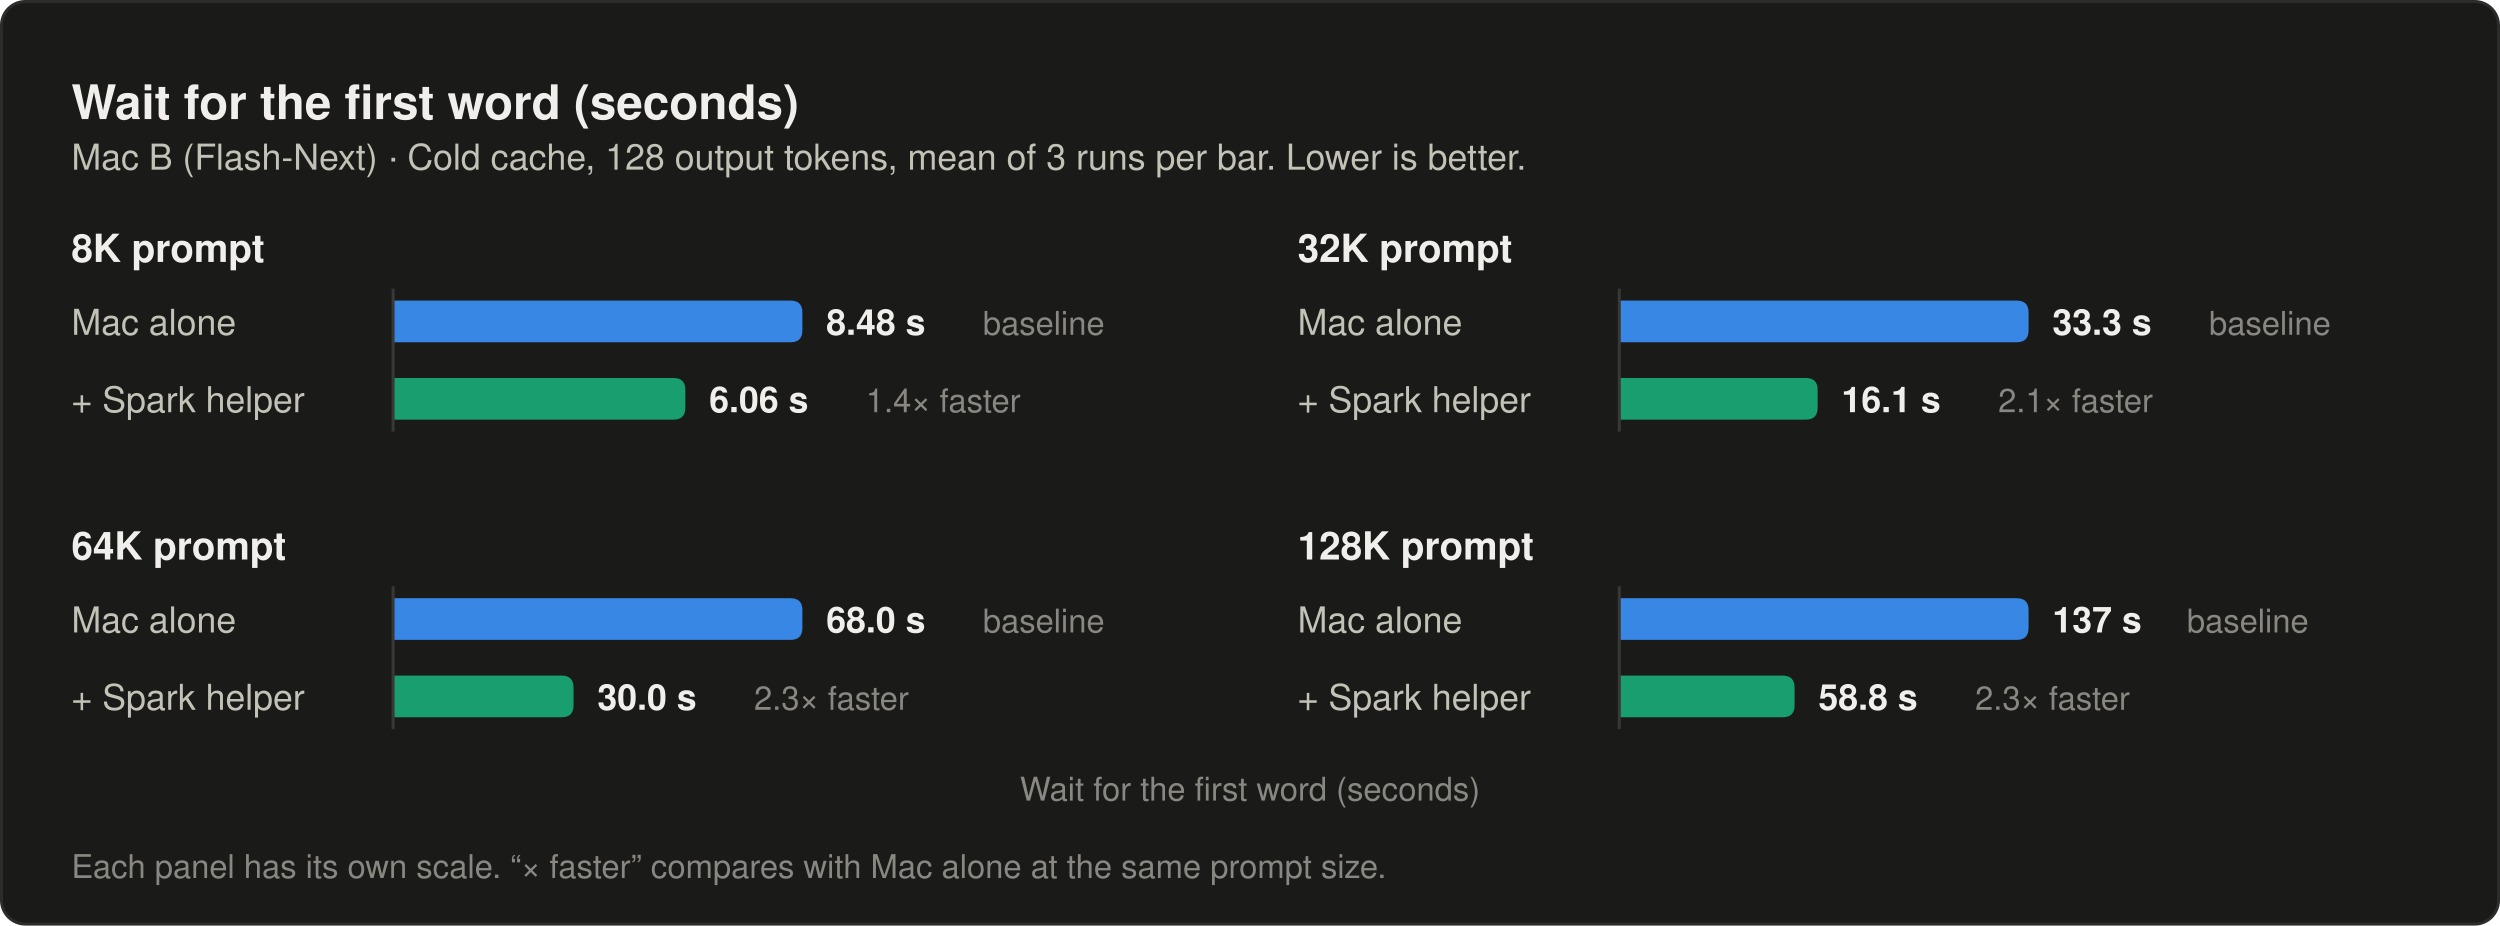
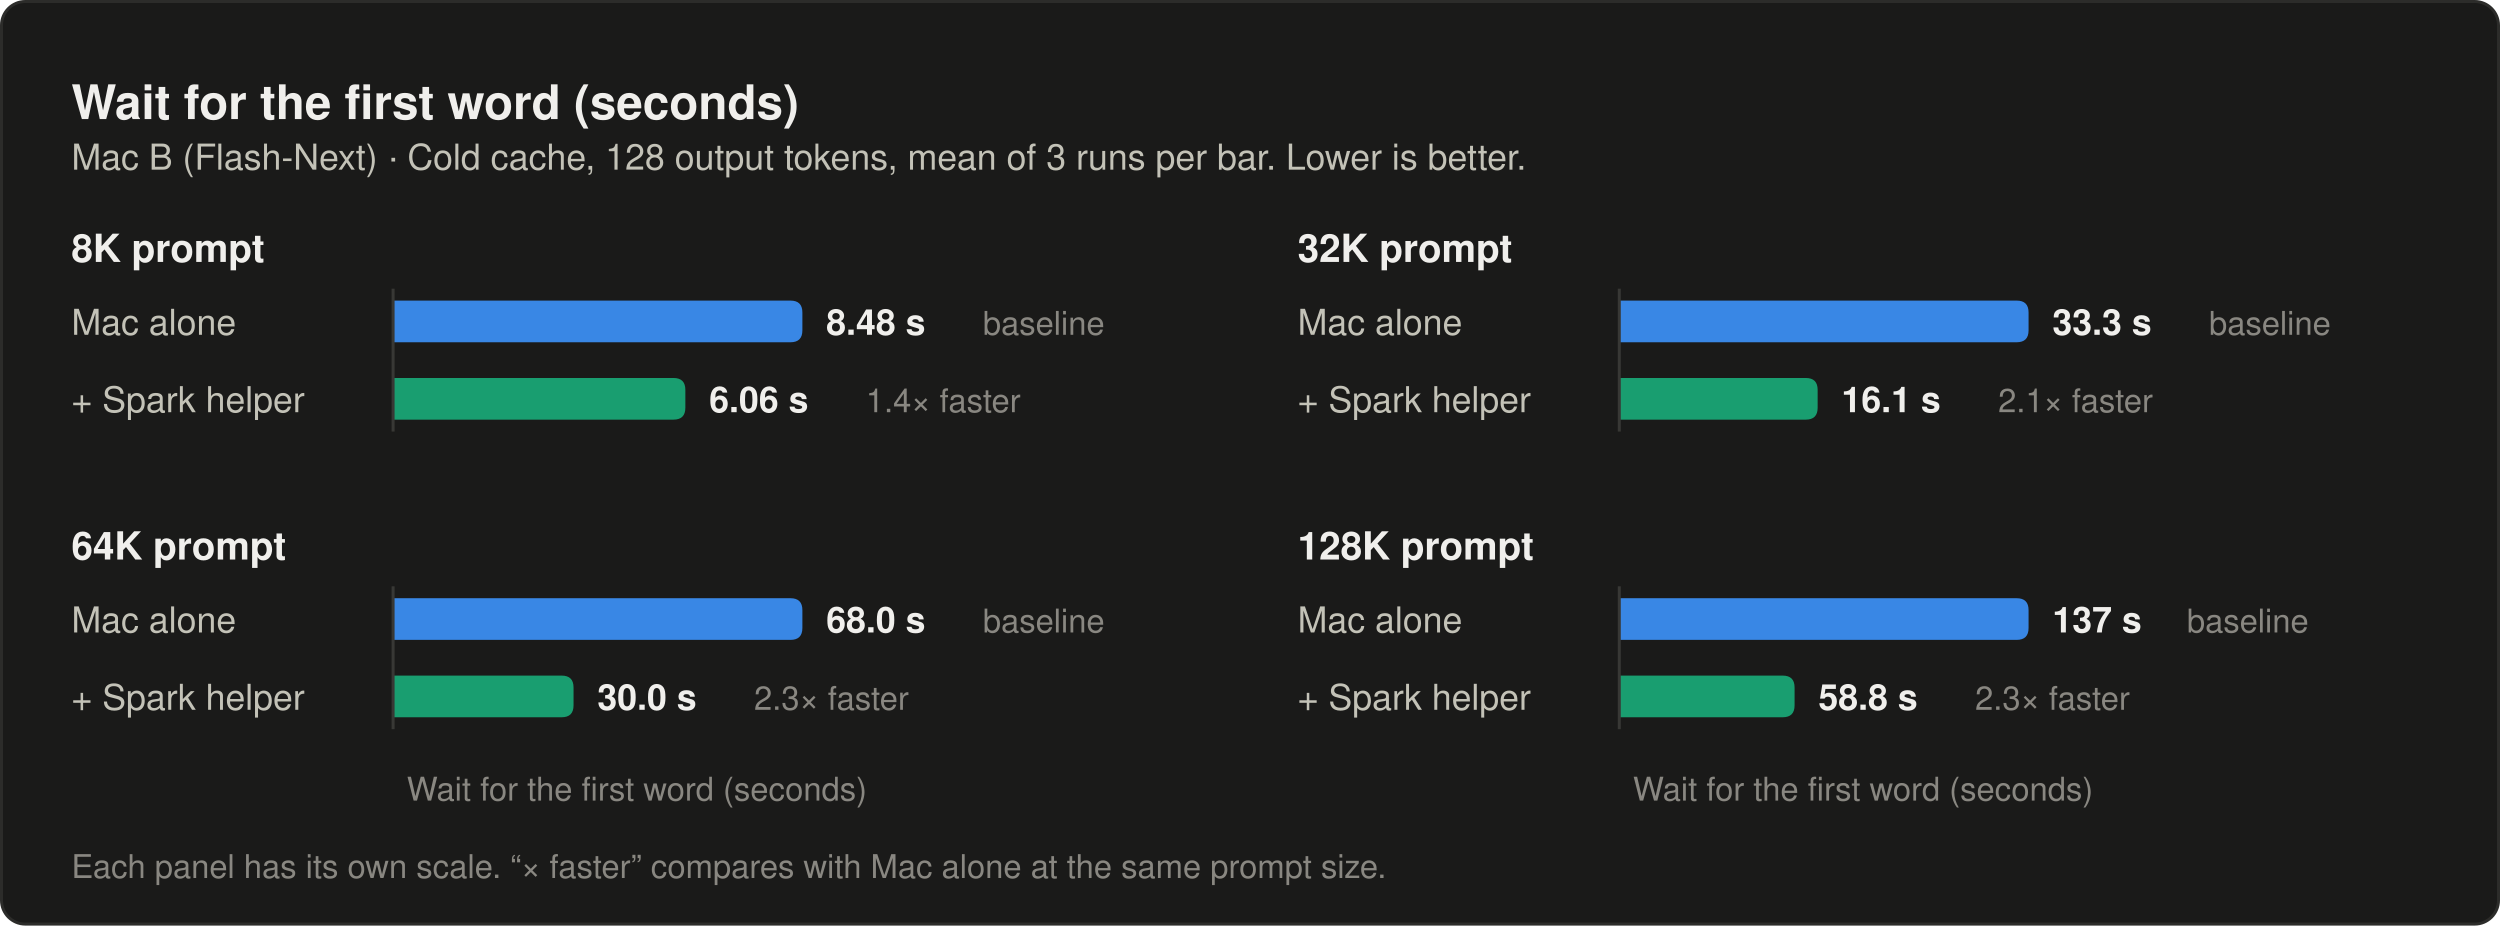
- <svg xmlns="http://www.w3.org/2000/svg" width="840" height="311" viewBox="0 0 840 311" role="img" aria-label="Wait for the first word (seconds) Mac B (Flash-Next) · Cold cache, 128 output tokens, mean of 3 runs per bar. Lower is better." font-family="system-ui, -apple-system, 'Segoe UI', Helvetica, Arial, sans-serif">
+ <svg xmlns="http://www.w3.org/2000/svg" width="840" height="311" viewBox="0 0 840 311" role="img" aria-label="Wait for the first word (seconds) Mac B (Flash-Next) · Cold cache, 128 output tokens, mean of 3 runs per bar. Lower is better." font-family="system-ui, -apple-system, 'Segoe UI', Helvetica, Arial, sans-serif" data-x-scale="linear" data-y-scale="linear">
  <rect x="0.5" y="0.5" width="839" height="310" fill="#1a1a19" rx="8" stroke="#2c2c2a" stroke-width="1" />
  <text x="24" y="40" font-size="16" fill="#f0efec" font-weight="600">Wait for the first word (seconds)</text>
  <text x="24" y="57" font-size="12" fill="#c3c2b7">Mac B (Flash-Next) · Cold cache, 128 output tokens, mean of 3 runs per bar. Lower is better.</text>
  <text x="24" y="88" font-size="13" fill="#f0efec" font-weight="600">8K prompt</text>
  <text x="24" y="112.5" font-size="12" fill="#c3c2b7">Mac alone</text>
  <path d="M132.08,101 H265.6 Q269.6,101 269.6,105 V111 Q269.6,115 265.6,115 H132.08 Z" fill="#3987e5" />
  <text x="277.6" y="112.5" font-size="12" fill="#f0efec" font-weight="600">8.48 s</text>
  <text x="330.24" y="112.5" font-size="11" fill="#898781">baseline</text>
  <text x="24" y="138.5" font-size="12" fill="#c3c2b7">+ Spark helper</text>
  <path d="M132.08,127 H226.28 Q230.28,127 230.28,131 V137 Q230.28,141 226.28,141 H132.08 Z" fill="#199e70" />
  <text x="238.28" y="138.5" font-size="12" fill="#f0efec" font-weight="600">6.06 s</text>
  <text x="290.92" y="138.5" font-size="11" fill="#898781">1.4× faster</text>
  <line x1="132.08" y1="97" x2="132.08" y2="145" stroke="#383835" stroke-width="1" />
  <text x="436" y="88" font-size="13" fill="#f0efec" font-weight="600">32K prompt</text>
  <text x="436" y="112.5" font-size="12" fill="#c3c2b7">Mac alone</text>
  <path d="M544.08,101 H677.6 Q681.6,101 681.6,105 V111 Q681.6,115 677.6,115 H544.08 Z" fill="#3987e5" />
  <text x="689.6" y="112.5" font-size="12" fill="#f0efec" font-weight="600">33.3 s</text>
  <text x="742.24" y="112.5" font-size="11" fill="#898781">baseline</text>
  <text x="436" y="138.5" font-size="12" fill="#c3c2b7">+ Spark helper</text>
  <path d="M544.08,127 H606.73 Q610.73,127 610.73,131 V137 Q610.73,141 606.73,141 H544.08 Z" fill="#199e70" />
  <text x="618.73" y="138.5" font-size="12" fill="#f0efec" font-weight="600">16.1 s</text>
  <text x="671.37" y="138.5" font-size="11" fill="#898781">2.1× faster</text>
  <line x1="544.08" y1="97" x2="544.08" y2="145" stroke="#383835" stroke-width="1" />
  <text x="24" y="188" font-size="13" fill="#f0efec" font-weight="600">64K prompt</text>
  <text x="24" y="212.5" font-size="12" fill="#c3c2b7">Mac alone</text>
  <path d="M132.08,201 H265.6 Q269.6,201 269.6,205 V211 Q269.6,215 265.6,215 H132.08 Z" fill="#3987e5" />
  <text x="277.6" y="212.5" font-size="12" fill="#f0efec" font-weight="600">68.0 s</text>
  <text x="330.24" y="212.5" font-size="11" fill="#898781">baseline</text>
  <text x="24" y="238.5" font-size="12" fill="#c3c2b7">+ Spark helper</text>
  <path d="M132.08,227 H188.71 Q192.71,227 192.71,231 V237 Q192.71,241 188.71,241 H132.08 Z" fill="#199e70" />
  <text x="200.71" y="238.5" font-size="12" fill="#f0efec" font-weight="600">30.0 s</text>
  <text x="253.35" y="238.5" font-size="11" fill="#898781">2.3× faster</text>
  <line x1="132.08" y1="197" x2="132.08" y2="245" stroke="#383835" stroke-width="1" />
  <text x="436" y="188" font-size="13" fill="#f0efec" font-weight="600">128K prompt</text>
  <text x="436" y="212.5" font-size="12" fill="#c3c2b7">Mac alone</text>
  <path d="M544.08,201 H677.6 Q681.6,201 681.6,205 V211 Q681.6,215 677.6,215 H544.08 Z" fill="#3987e5" />
  <text x="689.6" y="212.5" font-size="12" fill="#f0efec" font-weight="600">137 s</text>
  <text x="734.8" y="212.5" font-size="11" fill="#898781">baseline</text>
  <text x="436" y="238.5" font-size="12" fill="#c3c2b7">+ Spark helper</text>
  <path d="M544.08,227 H598.98 Q602.98,227 602.98,231 V237 Q602.98,241 598.98,241 H544.08 Z" fill="#199e70" />
  <text x="610.98" y="238.5" font-size="12" fill="#f0efec" font-weight="600">58.8 s</text>
  <text x="663.62" y="238.5" font-size="11" fill="#898781">2.3× faster</text>
  <line x1="544.08" y1="197" x2="544.08" y2="245" stroke="#383835" stroke-width="1" />
-   <text x="420" y="269" font-size="11" fill="#898781" text-anchor="middle">Wait for the first word (seconds)</text>
+   <text x="214" y="269" font-size="11" fill="#898781" text-anchor="middle">Wait for the first word (seconds)</text>
+   <text x="626" y="269" font-size="11" fill="#898781" text-anchor="middle">Wait for the first word (seconds)</text>
  <text x="24" y="295" font-size="11" fill="#898781">Each panel has its own scale. “× faster” compares with Mac alone at the same prompt size.</text>
</svg>
